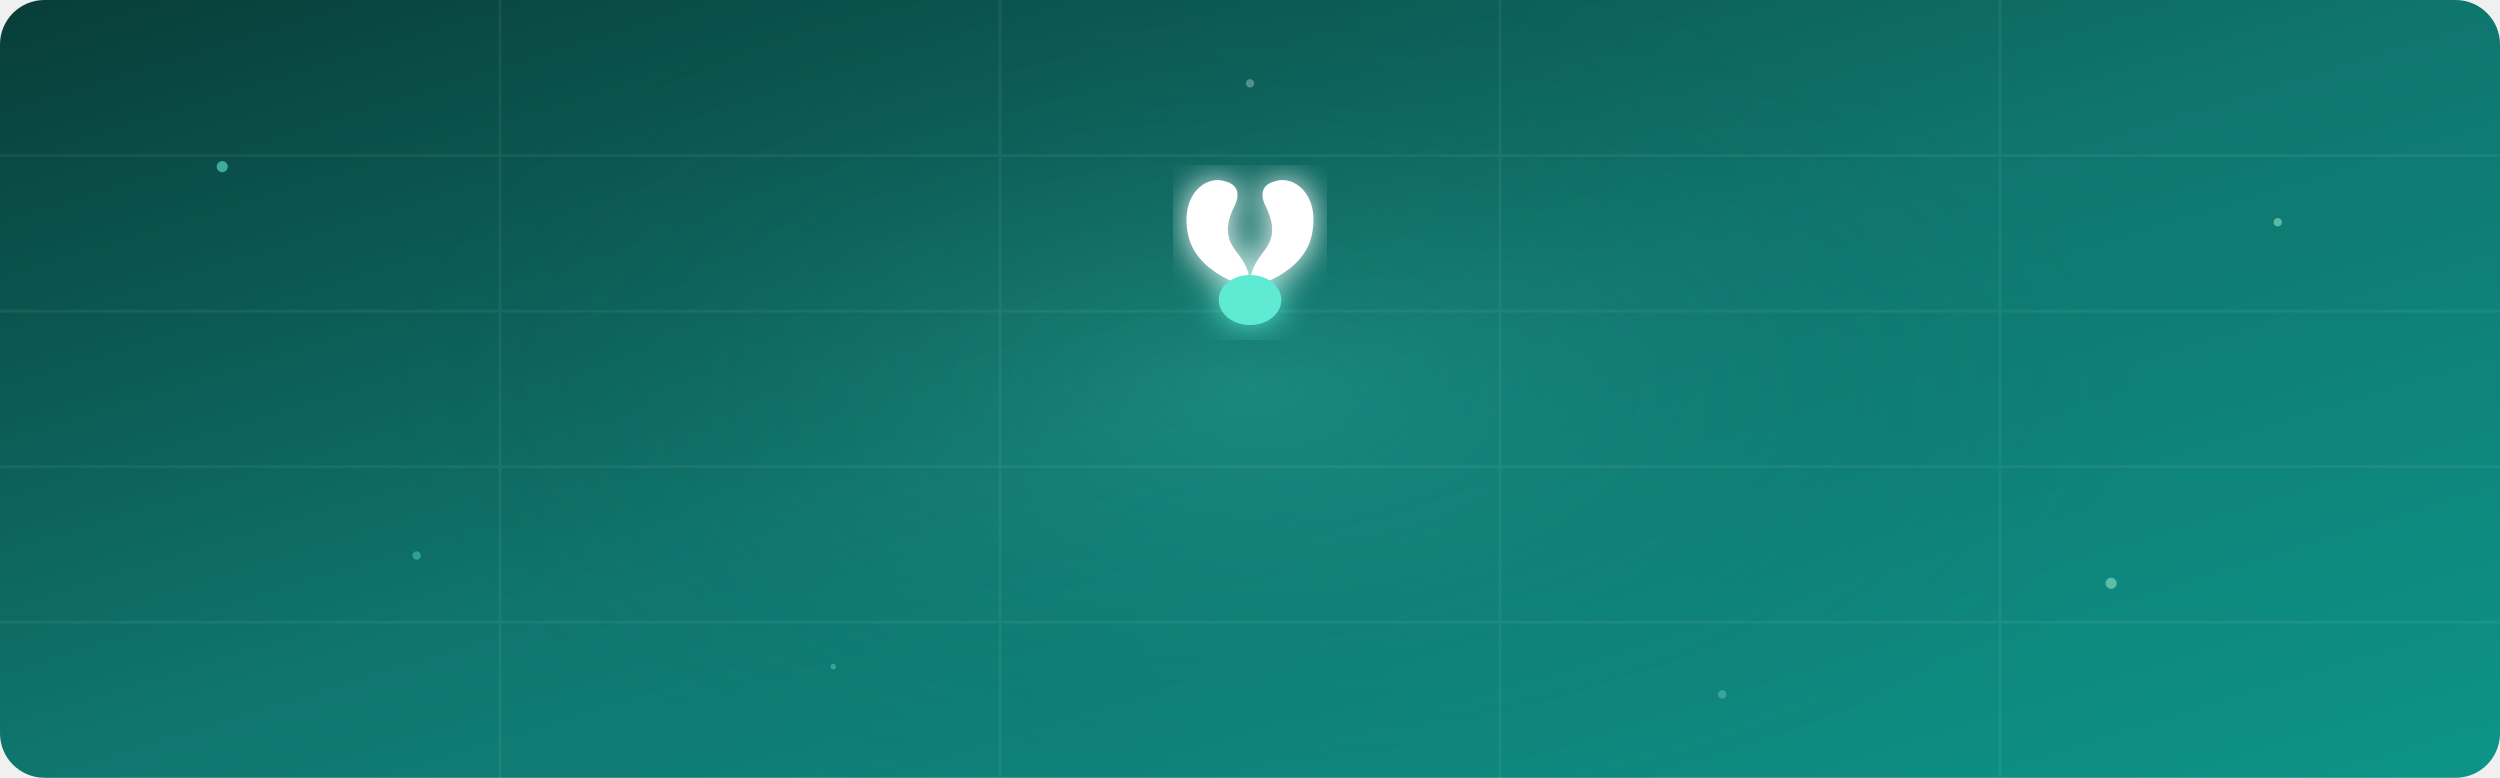
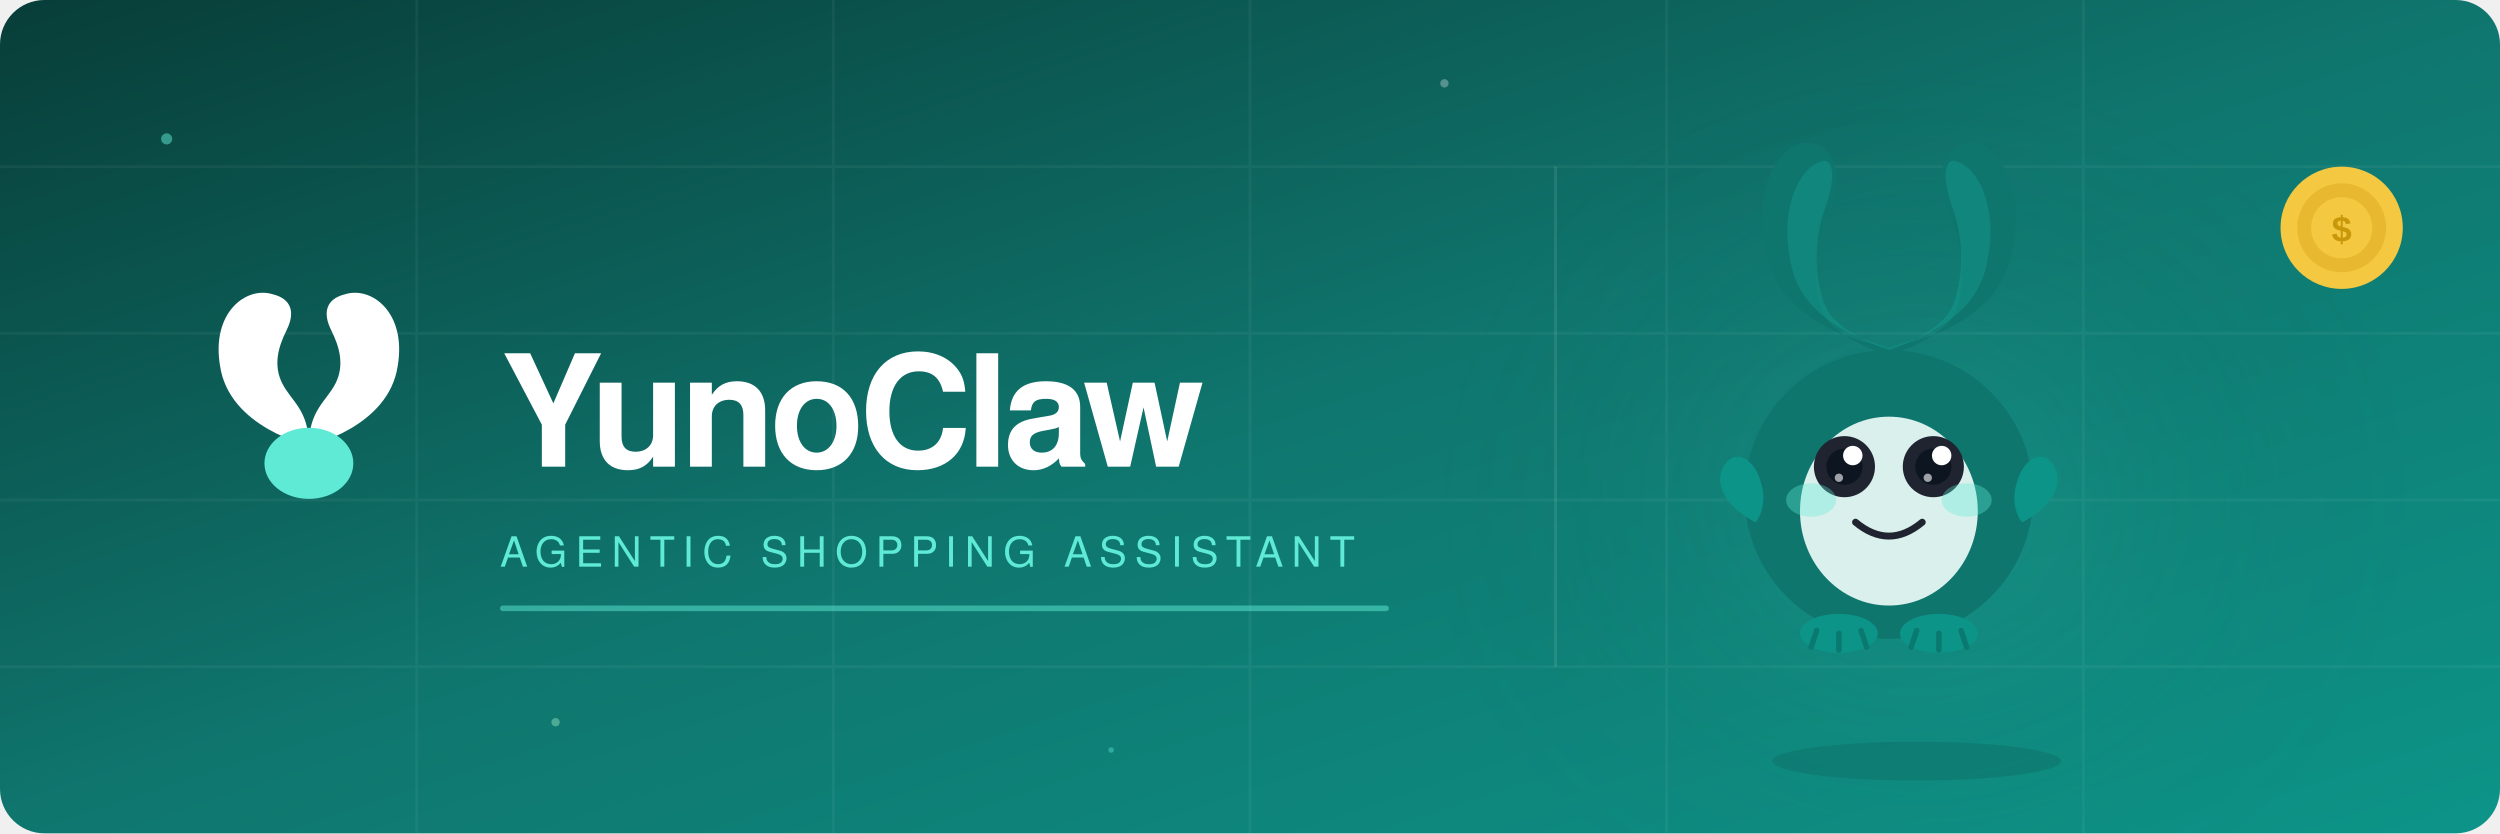
- <svg xmlns="http://www.w3.org/2000/svg" viewBox="0 0 900 280" width="900" height="280">
+ <svg xmlns="http://www.w3.org/2000/svg" viewBox="0 0 900 300" width="900" height="300">
  <defs>
    <linearGradient id="bg" x1="0%" y1="0%" x2="100%" y2="100%">
      <stop offset="0%" style="stop-color:#083d38" />
      <stop offset="50%" style="stop-color:#0f766e" />
      <stop offset="100%" style="stop-color:#0d9488" />
    </linearGradient>
-     <filter id="glow">
-       <feGaussianBlur stdDeviation="3" result="blur" />
-       <feMerge>
-         <feMergeNode in="blur" />
-         <feMergeNode in="SourceGraphic" />
-       </feMerge>
-     </filter>
-     <filter id="iconGlow">
-       <feGaussianBlur stdDeviation="6" result="blur" />
-       <feMerge>
-         <feMergeNode in="blur" />
-         <feMergeNode in="SourceGraphic" />
-       </feMerge>
-     </filter>
+     <radialGradient id="glow" cx="50%" cy="50%" r="50%">
+       <stop offset="0%" style="stop-color:#5eead4;stop-opacity:0.12" />
+       <stop offset="100%" style="stop-color:#083d38;stop-opacity:0" />
+     </radialGradient>
    <clipPath id="rounded">
-       <rect width="900" height="280" rx="16" />
+       <rect width="900" height="300" rx="16" />
    </clipPath>
+     <style>
+       .mascot-body {
+         transform-origin: 680px 178px;
+         animation: floatBob 3.2s ease-in-out infinite;
+       }
+       @keyframes floatBob {
+         0%, 100% { transform: translateY(0); }
+         50%       { transform: translateY(-8px); }
+       }
+       .arm-left {
+         transform-origin: 628px 178px;
+         animation: waveLeft 2.6s ease-in-out 0.8s infinite;
+       }
+       @keyframes waveLeft {
+         0%, 100% { transform: rotate(0deg);   }
+         30%       { transform: rotate(-22deg); }
+         60%       { transform: rotate(6deg);  }
+       }
+       .coin {
+         transform-origin: 843px 82px;
+         animation: coinPulse 2s ease-in-out 1s infinite;
+       }
+       @keyframes coinPulse {
+         0%, 100% { transform: scale(1);    }
+         50%       { transform: scale(1.18); }
+       }
+       .eye-blink {
+         animation: blink 4s ease-in-out 2s infinite;
+       }
+       @keyframes blink {
+         0%, 90%, 100% { transform: scaleY(1);   }
+         95%            { transform: scaleY(0.1); }
+       }
+       .tagline {
+         animation: fadeIn 1s ease-out 0.5s both;
+       }
+       .logo-text {
+         animation: fadeIn 0.8s ease-out 0.2s both;
+       }
+       .accent-line {
+         animation: growLine 1s ease-out 0.8s both;
+       }
+       @keyframes fadeIn {
+         from { opacity: 0; transform: translateY(6px); }
+         to   { opacity: 1; transform: translateY(0); }
+       }
+       @keyframes growLine {
+         from { transform: scaleX(0); }
+         to   { transform: scaleX(1); }
+       }
+     </style>
  </defs>
  <g clip-path="url(#rounded)">
-     <rect width="900" height="280" fill="url(#bg)" />
-     <g opacity="0.06" stroke="#ffffff" stroke-width="1">
-       <line x1="0" y1="56" x2="900" y2="56" />
-       <line x1="0" y1="112" x2="900" y2="112" />
-       <line x1="0" y1="168" x2="900" y2="168" />
-       <line x1="0" y1="224" x2="900" y2="224" />
-       <line x1="180" y1="0" x2="180" y2="280" />
-       <line x1="360" y1="0" x2="360" y2="280" />
-       <line x1="540" y1="0" x2="540" y2="280" />
-       <line x1="720" y1="0" x2="720" y2="280" />
+     <rect width="900" height="300" fill="url(#bg)" />
+     <g opacity="0.05" stroke="#ffffff" stroke-width="1">
+       <line x1="0" y1="60" x2="900" y2="60" />
+       <line x1="0" y1="120" x2="900" y2="120" />
+       <line x1="0" y1="180" x2="900" y2="180" />
+       <line x1="0" y1="240" x2="900" y2="240" />
+       <line x1="150" y1="0" x2="150" y2="300" />
+       <line x1="300" y1="0" x2="300" y2="300" />
+       <line x1="450" y1="0" x2="450" y2="300" />
+       <line x1="600" y1="0" x2="600" y2="300" />
+       <line x1="750" y1="0" x2="750" y2="300" />
    </g>
-     <radialGradient id="centerGlow" cx="50%" cy="50%" r="50%">
-       <stop offset="0%" style="stop-color:#5eead4;stop-opacity:0.15" />
-       <stop offset="100%" style="stop-color:#083d38;stop-opacity:0" />
-     </radialGradient>
-     <ellipse cx="450" cy="140" rx="320" ry="160" fill="url(#centerGlow)" />
-     <circle cx="80" cy="60" r="2" fill="#5eead4" opacity="0.6">
-       <animate attributeName="opacity" values="0.6;0.1;0.6" dur="3s" repeatCount="indefinite" />
-       <animate attributeName="cy" values="60;50;60" dur="3s" repeatCount="indefinite" />
+     <ellipse cx="690" cy="180" rx="180" ry="160" fill="url(#glow)" />
+     <circle cx="60" cy="50" r="2" fill="#5eead4" opacity="0.5">
+       <animate attributeName="opacity" values="0.5;0.1;0.5" dur="3s" repeatCount="indefinite" />
+       <animate attributeName="cy" values="50;40;50" dur="3s" repeatCount="indefinite" />
    </circle>
-     <circle cx="820" cy="80" r="1.5" fill="#a7f3d0" opacity="0.5">
-       <animate attributeName="opacity" values="0.5;0.1;0.5" dur="4s" repeatCount="indefinite" />
-       <animate attributeName="cy" values="80;68;80" dur="4s" repeatCount="indefinite" />
+     <circle cx="200" cy="260" r="1.5" fill="#a7f3d0" opacity="0.4">
+       <animate attributeName="opacity" values="0.4;0.1;0.4" dur="4.5s" repeatCount="indefinite" />
    </circle>
-     <circle cx="150" cy="200" r="1.5" fill="#5eead4" opacity="0.4">
-       <animate attributeName="opacity" values="0.4;0.1;0.4" dur="5s" repeatCount="indefinite" />
-     </circle>
-     <circle cx="760" cy="210" r="2" fill="#a7f3d0" opacity="0.5">
-       <animate attributeName="opacity" values="0.5;0.1;0.5" dur="3.5s" repeatCount="indefinite" />
-       <animate attributeName="cy" values="210;198;210" dur="3.5s" repeatCount="indefinite" />
-     </circle>
-     <circle cx="450" cy="30" r="1.5" fill="#ffffff" opacity="0.3">
+     <circle cx="520" cy="30" r="1.5" fill="#ffffff" opacity="0.3">
      <animate attributeName="opacity" values="0.3;0.7;0.3" dur="2.5s" repeatCount="indefinite" />
    </circle>
-     <circle cx="300" cy="240" r="1" fill="#5eead4" opacity="0.4">
-       <animate attributeName="opacity" values="0.4;0.1;0.4" dur="4.5s" repeatCount="indefinite" />
+     <circle cx="400" cy="270" r="1" fill="#5eead4" opacity="0.4">
+       <animate attributeName="opacity" values="0.4;0.1;0.4" dur="3.8s" repeatCount="indefinite" />
    </circle>
-     <circle cx="620" cy="250" r="1.5" fill="#a7f3d0" opacity="0.3">
-       <animate attributeName="opacity" values="0.3;0.7;0.3" dur="3.2s" repeatCount="indefinite" />
-     </circle>
-     <g filter="url(#iconGlow)">
-       <g transform="translate(450, 90)">
-         <animateTransform attributeName="transform" type="translate" values="450,90; 450,84; 450,90" dur="4s" repeatCount="indefinite" />
-         <g transform="translate(-36, -36) scale(2.25)">
-           <path d="M16 22 C16 22 7 20 6 13 C5 7 9 4 12 5 C14 5.5 14.5 7 13.5 9 C12.5 11 12 13 13 15 C14 17 16 18 16 22 Z" fill="#ffffff" />
-           <path d="M16 22 C16 22 25 20 26 13 C27 7 23 4 20 5 C18 5.5 17.5 7 18.5 9 C19.5 11 20 13 19 15 C18 17 16 18 16 22 Z" fill="#ffffff" />
-           <path d="M11 24 C11 21.8 13.2 20 16 20 C18.8 20 21 21.8 21 24 C21 26.2 18.8 28 16 28 C13.2 28 11 26.2 11 24 Z" fill="#5eead4" />
-         </g>
+     <g transform="translate(60, 90) scale(3.2)">
+       <path d="M16 22 C16 22 7 20 6 13 C5 7 9 4 12 5 C14 5.5 14.5 7 13.5 9 C12.5 11 12 13 13 15 C14 17 16 18 16 22 Z" fill="#ffffff" />
+       <path d="M16 22 C16 22 25 20 26 13 C27 7 23 4 20 5 C18 5.5 17.5 7 18.5 9 C19.5 11 20 13 19 15 C18 17 16 18 16 22 Z" fill="#ffffff" />
+       <path d="M11 24 C11 21.8 13.2 20 16 20 C18.8 20 21 21.8 21 24 C21 26.2 18.8 28 16 28 C13.2 28 11 26.2 11 24 Z" fill="#5eead4" />
+     </g>
+     <text class="logo-text" x="180" y="168" font-family="'Helvetica Neue', Helvetica, Arial, sans-serif" font-weight="800" font-size="56" fill="#ffffff" letter-spacing="-2">YunoClaw</text>
+     <text class="tagline" x="180" y="204" font-family="'Helvetica Neue', Helvetica, Arial, sans-serif" font-weight="400" font-size="15" fill="#5eead4" letter-spacing="3">AGENTIC SHOPPING ASSISTANT</text>
+     <rect class="accent-line" x="180" y="218" width="320" height="2" rx="1" fill="#5eead4" opacity="0.5" style="transform-origin: 180px 218px" />
+     <line x1="560" y1="60" x2="560" y2="240" stroke="#ffffff" stroke-width="1" opacity="0.1" />
+     <ellipse cx="690" cy="274" rx="52" ry="7" fill="#0a4a44" opacity="0.2" />
+     <g class="mascot-body">
+       <path d="M680 125 C680 125 642 120 636 92 C630 66 642 48 654 52 C662 55 663 66 658 78 C653 90 652 102 656 112 C660 122 680 128 680 128 Z" fill="#0f766e" />
+       <path d="M680 125 C680 125 650 119 645 96 C640 75 648 60 656 58 C660 57 661 64 657 75 C653 86 653 100 657 110 C661 120 680 126 680 126 Z" fill="#14b8a6" opacity="0.25" />
+       <path d="M680 125 C680 125 718 120 724 92 C730 66 718 48 706 52 C698 55 697 66 702 78 C707 90 708 102 704 112 C700 122 680 128 680 128 Z" fill="#0f766e" />
+       <path d="M680 125 C680 125 710 119 715 96 C720 75 712 60 704 58 C700 57 699 64 703 75 C707 86 707 100 703 110 C699 120 680 126 680 126 Z" fill="#14b8a6" opacity="0.25" />
+       <ellipse cx="680" cy="178" rx="52" ry="52" fill="#0f766e" />
+       <ellipse cx="680" cy="184" rx="32" ry="34" fill="#f0fdfa" opacity="0.9" />
+       <g class="eye-blink" style="transform-origin: 664px 168px">
+         <circle cx="664" cy="168" r="11" fill="#1F2430" />
+         <circle cx="664" cy="168" r="6.5" fill="#0d1520" />
+         <circle cx="667" cy="164" r="3.5" fill="white" />
+         <circle cx="662" cy="172" r="1.5" fill="white" opacity="0.6" />
      </g>
+       <g class="eye-blink" style="transform-origin: 696px 168px">
+         <circle cx="696" cy="168" r="11" fill="#1F2430" />
+         <circle cx="696" cy="168" r="6.5" fill="#0d1520" />
+         <circle cx="699" cy="164" r="3.5" fill="white" />
+         <circle cx="694" cy="172" r="1.5" fill="white" opacity="0.6" />
+       </g>
+       <ellipse cx="652" cy="180" rx="9" ry="6" fill="#5eead4" opacity="0.35" />
+       <ellipse cx="708" cy="180" rx="9" ry="6" fill="#5eead4" opacity="0.35" />
+       <path d="M 668 188 Q 680 198 692 188" stroke="#1F2430" stroke-width="2.5" fill="none" stroke-linecap="round" />
+       <path d="M 728 188 C 740 182 744 172 738 166 C 734 162 728 166 726 174 C 724 180 726 186 728 188 Z" fill="#0d9488" />
+       <ellipse cx="662" cy="228" rx="14" ry="7" fill="#0d9488" />
+       <ellipse cx="698" cy="228" rx="14" ry="7" fill="#0d9488" />
+       <line x1="654" y1="227" x2="652" y2="233" stroke="#0a7a70" stroke-width="2" stroke-linecap="round" />
+       <line x1="662" y1="228" x2="662" y2="234" stroke="#0a7a70" stroke-width="2" stroke-linecap="round" />
+       <line x1="670" y1="227" x2="672" y2="233" stroke="#0a7a70" stroke-width="2" stroke-linecap="round" />
+       <line x1="690" y1="227" x2="688" y2="233" stroke="#0a7a70" stroke-width="2" stroke-linecap="round" />
+       <line x1="698" y1="228" x2="698" y2="234" stroke="#0a7a70" stroke-width="2" stroke-linecap="round" />
+       <line x1="706" y1="227" x2="708" y2="233" stroke="#0a7a70" stroke-width="2" stroke-linecap="round" />
    </g>
-     <text x="450" y="196" font-family="'Helvetica Neue', Helvetica, Arial, sans-serif" font-weight="800" font-size="42" fill="#ffffff" text-anchor="middle" letter-spacing="-1" opacity="0">
-       YunoClaw
-       <animate attributeName="opacity" values="0;1" dur="0.8s" begin="0.3s" fill="freeze" />
-     </text>
-     <text x="450" y="228" font-family="'Helvetica Neue', Helvetica, Arial, sans-serif" font-weight="400" font-size="15" fill="#5eead4" text-anchor="middle" letter-spacing="2" opacity="0">
-       AGENTIC SHOPPING ASSISTANT
-       <animate attributeName="opacity" values="0;0.9" dur="0.8s" begin="0.7s" fill="freeze" />
-     </text>
-     <rect x="350" y="248" width="0" height="2" rx="1" fill="#5eead4" opacity="0.6">
-       <animate attributeName="width" values="0;200" dur="1s" begin="1s" fill="freeze" />
-       <animate attributeName="x" values="450;350" dur="1s" begin="1s" fill="freeze" />
-     </rect>
+     <g class="arm-left">
+       <path d="M 632 188 C 620 182 616 172 622 166 C 626 162 632 166 634 174 C 636 180 634 186 632 188 Z" fill="#0d9488" />
+     </g>
+     <g class="coin">
+       <circle cx="843" cy="82" r="22" fill="#F5C842" />
+       <circle cx="843" cy="82" r="16" fill="#E8B830" />
+       <circle cx="843" cy="82" r="11" fill="#F5C842" />
+       <text x="843" y="87" text-anchor="middle" font-family="Arial" font-weight="900" font-size="13" fill="#C8980A">$</text>
+     </g>
  </g>
</svg>
